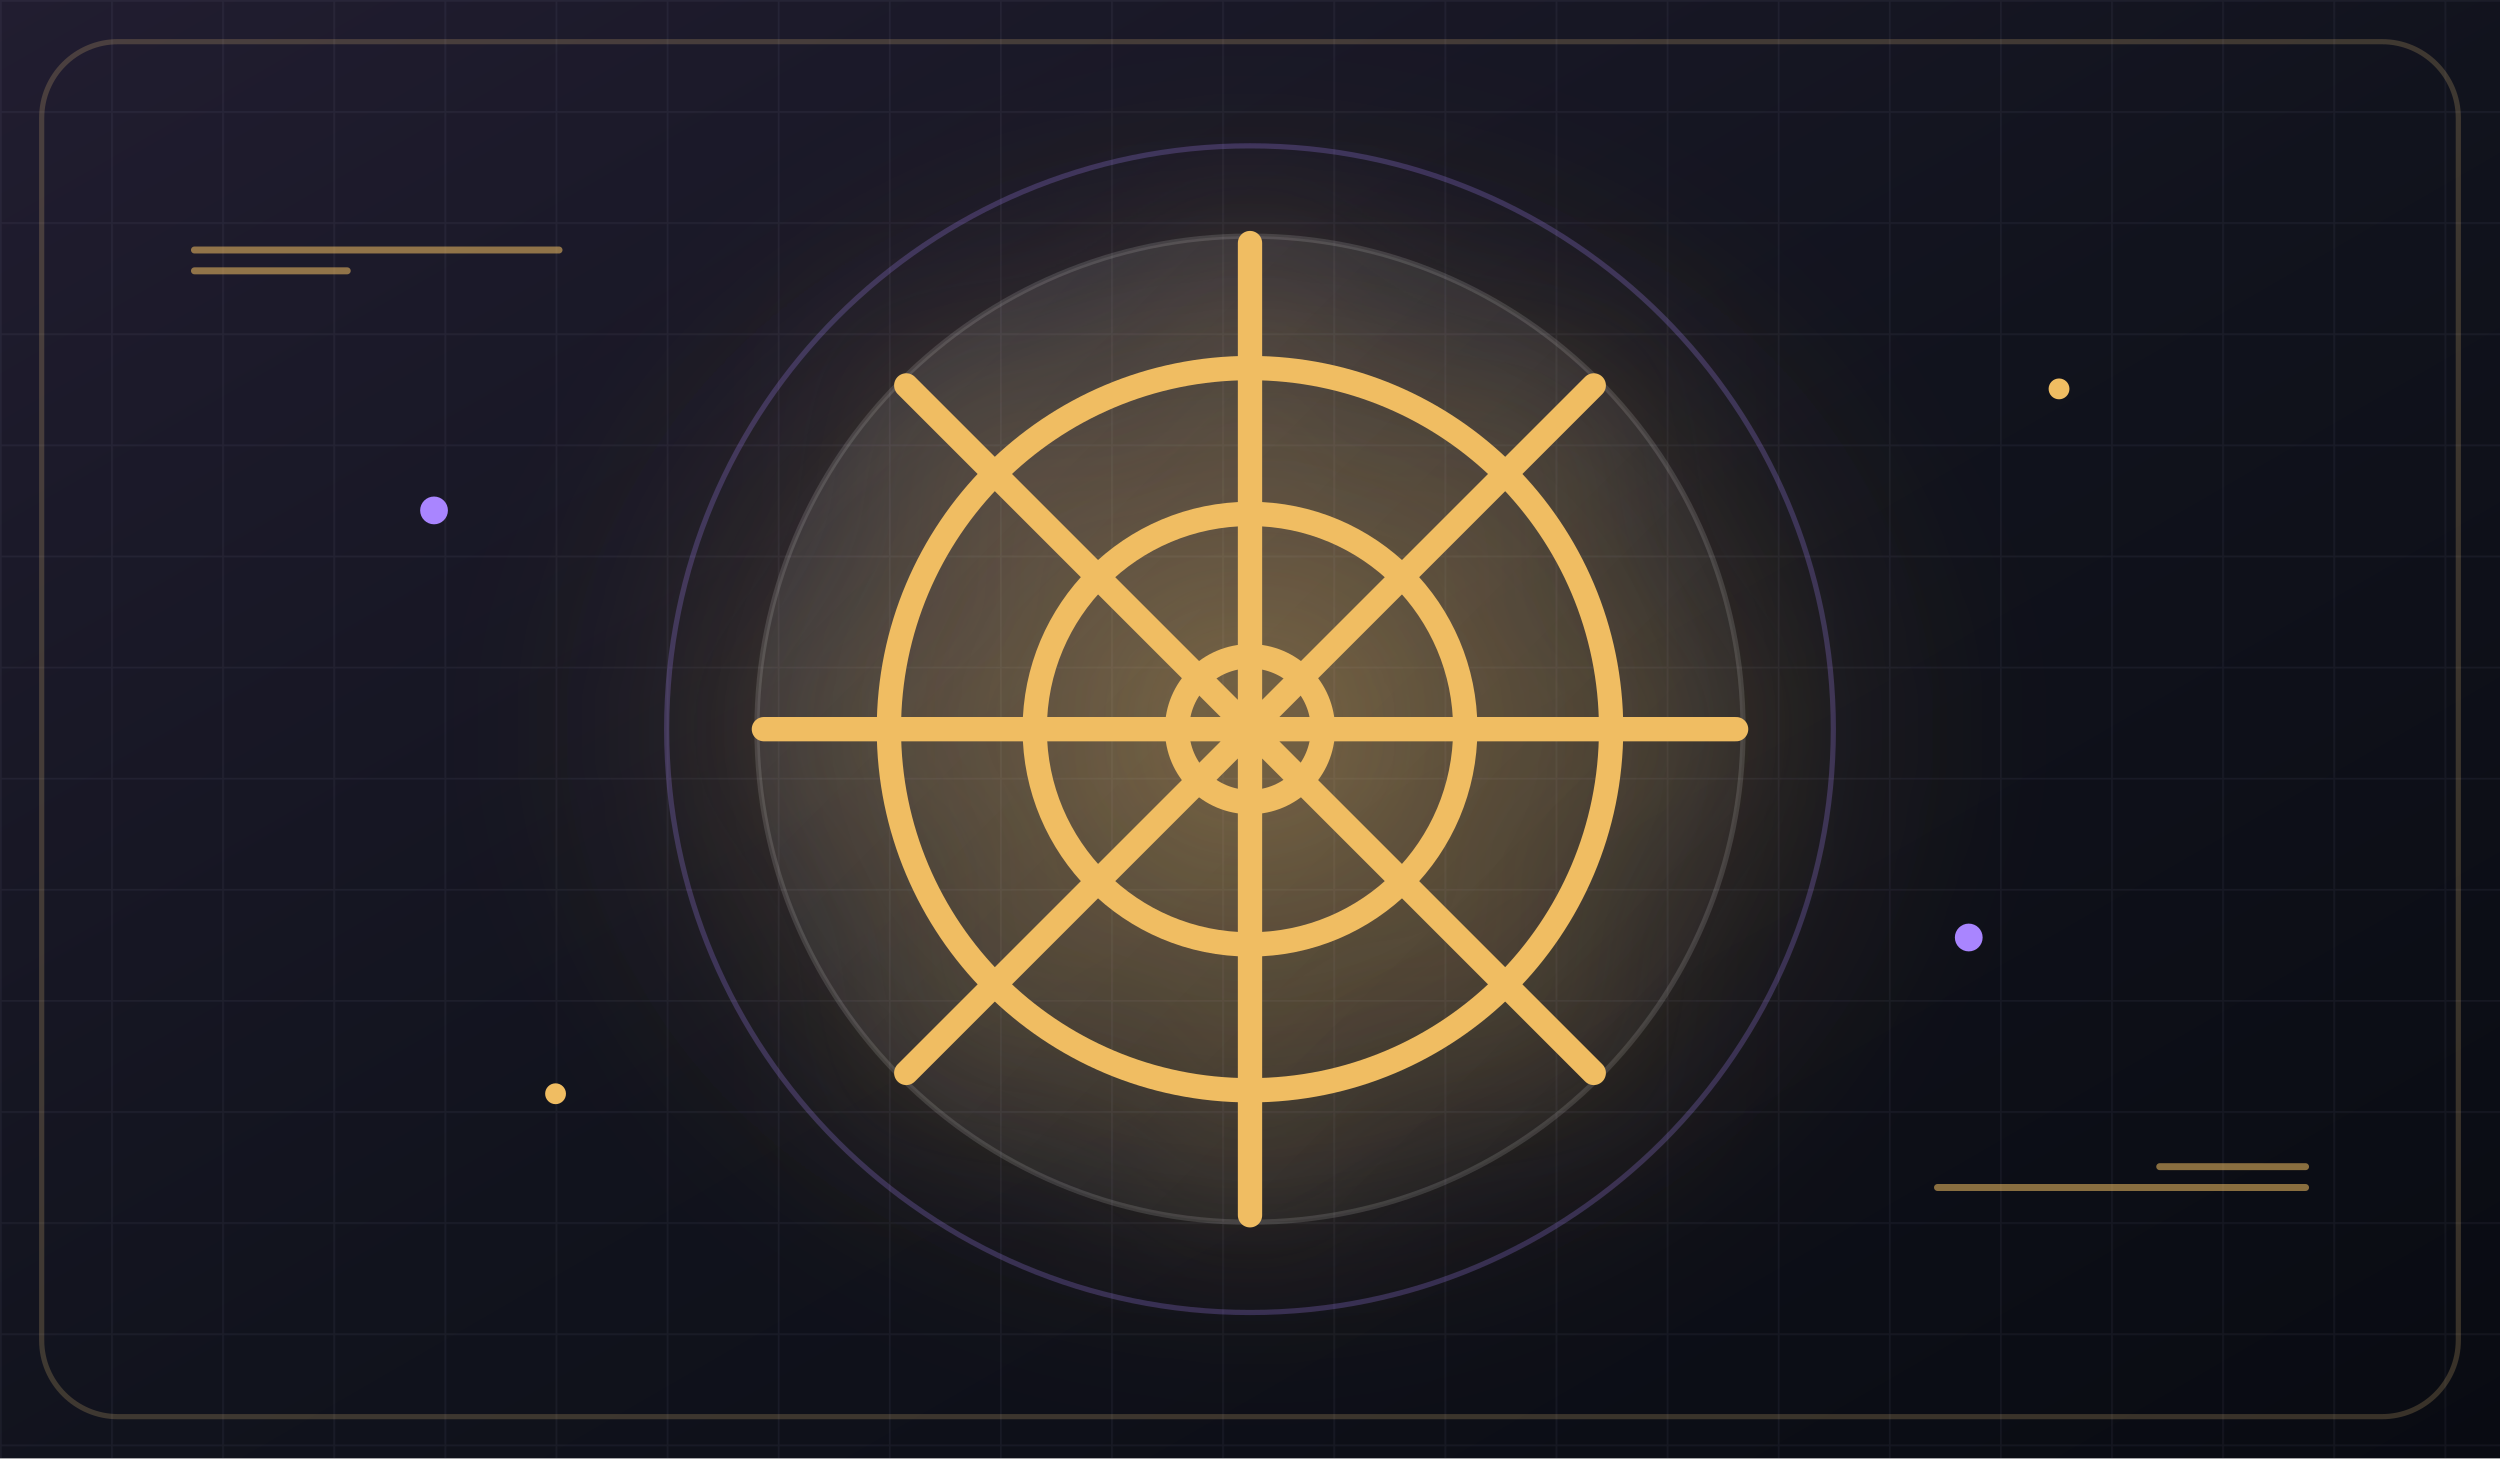
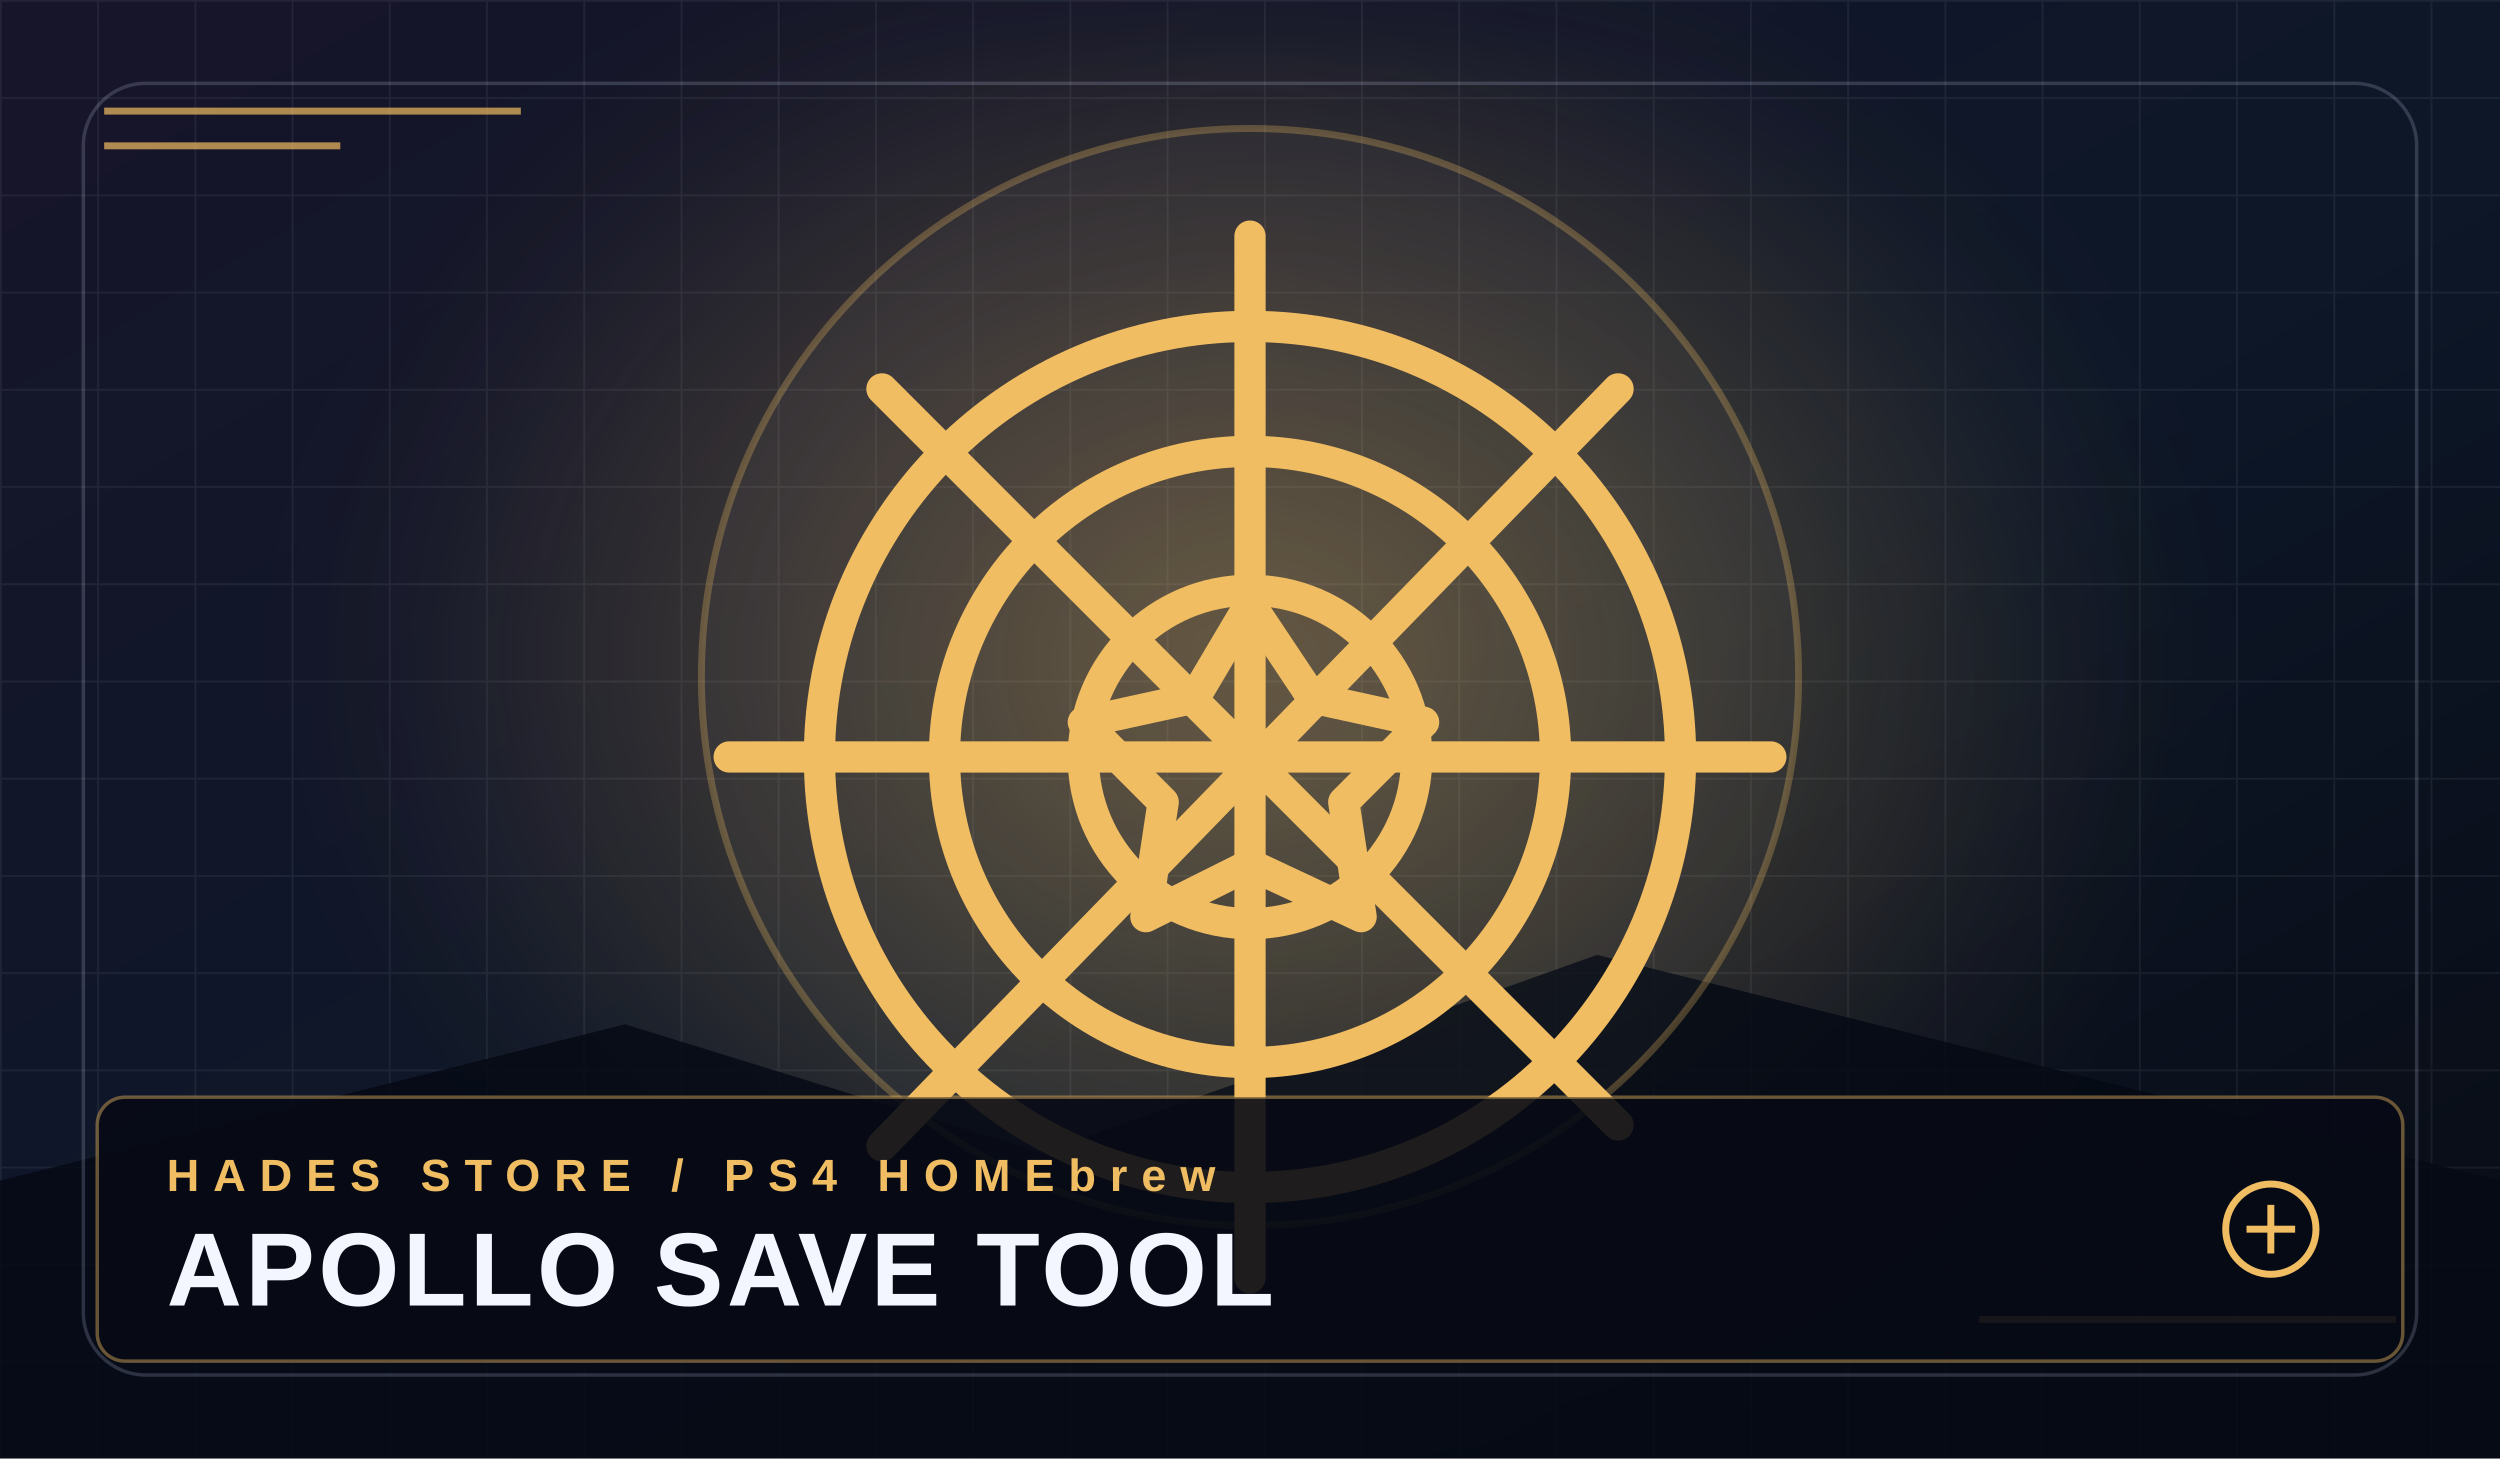
- <svg xmlns="http://www.w3.org/2000/svg" viewBox="0 0 720 420" role="img" aria-label="Ilustração estilizada HADES Store">
+ <svg xmlns="http://www.w3.org/2000/svg" viewBox="0 0 720 420" role="img" aria-label="Capa Apollo Save Tool">
  <defs>
-     <linearGradient id="bg" x1="0" y1="0" x2="1" y2="1">
-       <stop stop-color="#211d30" />
-       <stop offset=".52" stop-color="#11131d" />
-       <stop offset="1" stop-color="#090b12" />
+     <linearGradient id="bg" x2="1" y2="1">
+       <stop stop-color="#17152a" />
+       <stop offset=".55" stop-color="#0d1728" />
+       <stop offset="1" stop-color="#080b13" />
    </linearGradient>
    <radialGradient id="glow">
-       <stop stop-color="#f0bd62" stop-opacity=".32" />
+       <stop stop-color="#f0bd62" stop-opacity=".4" />
      <stop offset="1" stop-color="#f0bd62" stop-opacity="0" />
    </radialGradient>
-     <linearGradient id="glass" x1="0" y1="0" x2="1" y2="1">
-       <stop stop-color="#fff" stop-opacity=".1" />
-       <stop offset="1" stop-color="#fff" stop-opacity=".015" />
-     </linearGradient>
-     <pattern id="grid" width="32" height="32" patternUnits="userSpaceOnUse">
-       <path d="M32 0H0v32" fill="none" stroke="#d9d5ec" stroke-opacity=".055" stroke-width="1" />
+     <pattern id="grid" width="28" height="28" patternUnits="userSpaceOnUse">
+       <path d="M28 0H0v28" fill="none" stroke="#d9e7ff" stroke-opacity=".07" />
    </pattern>
-     <filter id="soft">
-       <feGaussianBlur stdDeviation="24" />
+     <filter id="blur">
+       <feGaussianBlur stdDeviation="22" />
    </filter>
  </defs>
  <rect width="720" height="420" fill="url(#bg)" />
  <rect width="720" height="420" fill="url(#grid)" />
-   <ellipse cx="360" cy="210" rx="205" ry="175" fill="url(#glow)" filter="url(#soft)" />
-   <circle cx="360" cy="210" r="168" fill="none" stroke="#a985ff" stroke-opacity=".24" stroke-width="1.5" />
-   <circle cx="360" cy="210" r="142" fill="url(#glass)" stroke="#fff" stroke-opacity=".13" stroke-width="1.5" />
-   <path d="M56 72h105M56 78h44M558 342h106M622 336h42" stroke="#f0bd62" stroke-opacity=".55" stroke-width="2" stroke-linecap="round" />
-   <g fill="none" stroke="#f0bd62" stroke-width="12" stroke-linecap="round" stroke-linejoin="round" filter="url(#soft)" opacity=".25">
-     <circle cx="360" cy="210" r="104" />
-     <circle cx="360" cy="210" r="62" />
-     <path d="M360 70v280M220 210h280M261 111l198 198m0-198L261 309" />
-     <circle cx="360" cy="210" r="21" />
+   <ellipse cx="360" cy="190" rx="260" ry="210" fill="url(#glow)" filter="url(#blur)" />
+   <path d="M0 340 180 295 300 332 460 275 720 340v80H0z" fill="#050914" opacity=".85" />
+   <circle cx="360" cy="195" r="158" fill="#fff" fill-opacity=".025" stroke="#f0bd62" stroke-opacity=".28" stroke-width="2" />
+   <g fill="none" stroke="#f0bd62" stroke-width="9" stroke-linecap="round" stroke-linejoin="round">
+     <circle cx="360" cy="218" r="124" />
+     <circle cx="360" cy="218" r="88" />
+     <circle cx="360" cy="218" r="48" />
+     <path d="M360 68v300M210 218h300M254 112l212 212m0-212L254 330" />
+     <path d="M360 174l18 27 32 7-23 23 5 33-32-15-30 15 5-33-23-23 32-7z" />
  </g>
-   <g fill="none" stroke="#f0bd62" stroke-width="7" stroke-linecap="round" stroke-linejoin="round">
-     <circle cx="360" cy="210" r="104" />
-     <circle cx="360" cy="210" r="62" />
-     <path d="M360 70v280M220 210h280M261 111l198 198m0-198L261 309" />
-     <circle cx="360" cy="210" r="21" />
-   </g>
-   <circle cx="125" cy="147" r="4" fill="#a985ff" />
-   <circle cx="593" cy="112" r="3" fill="#f0bd62" />
-   <circle cx="567" cy="270" r="4" fill="#a985ff" />
-   <circle cx="160" cy="315" r="3" fill="#f0bd62" />
-   <rect x="12" y="12" width="696" height="396" rx="22" fill="none" stroke="#e2bd76" stroke-opacity=".22" stroke-width="1.5" />
+   <path d="M30 32h120m-120 10h68M570 380h120" stroke="#f0bd62" stroke-opacity=".7" stroke-width="2" />
+   <rect x="24" y="24" width="672" height="372" rx="18" fill="none" stroke="#d8e7ff" stroke-opacity=".18" />
+   <rect x="28" y="316" width="664" height="76" rx="8" fill="#070b16" fill-opacity=".9" stroke="#f0bd62" stroke-opacity=".42" />
+   <text x="48" y="343" fill="#f0bd62" font-family="Arial,sans-serif" font-size="13" font-weight="700" letter-spacing="4">HADES STORE  /  PS4 HOMEbrew</text>
+   <text x="48" y="376" fill="#f4f6ff" font-family="Arial,sans-serif" font-size="30" font-weight="800" letter-spacing="1">APOLLO SAVE TOOL</text>
+   <circle cx="654" cy="354" r="13" fill="none" stroke="#f0bd62" stroke-width="2" />
+   <path d="M647 354h14m-7-7v14" stroke="#f0bd62" stroke-width="2" />
</svg>
